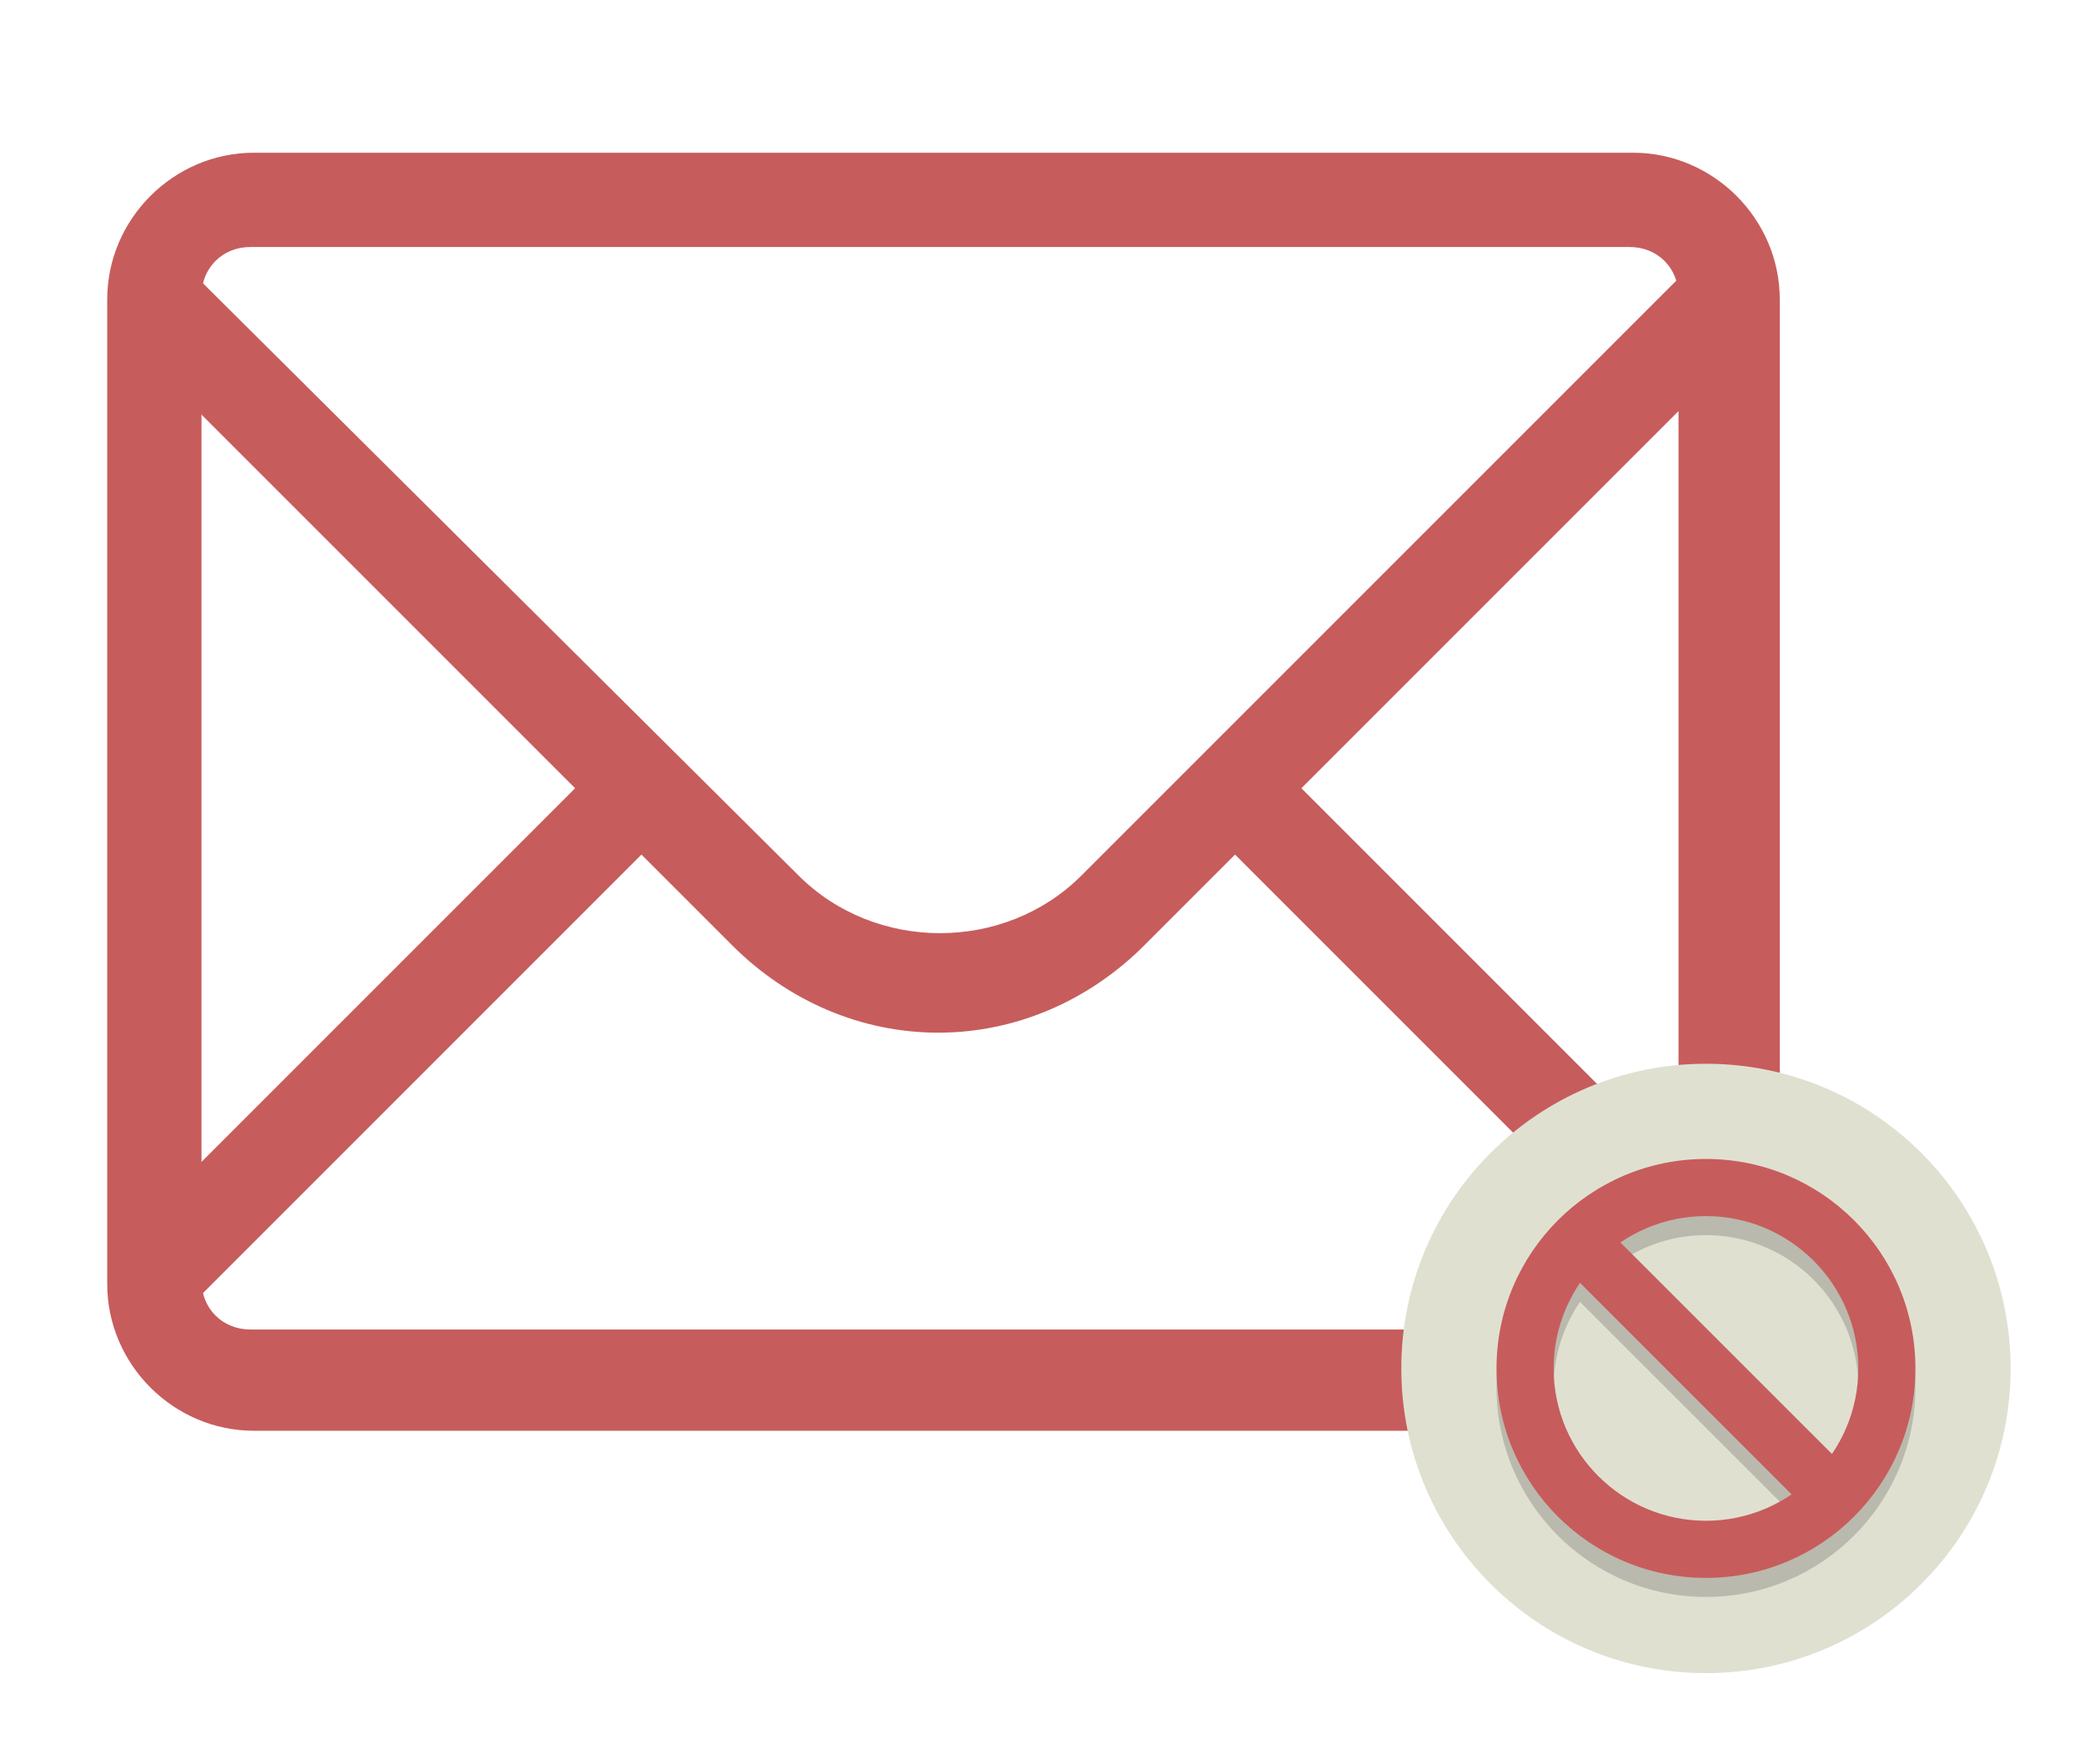
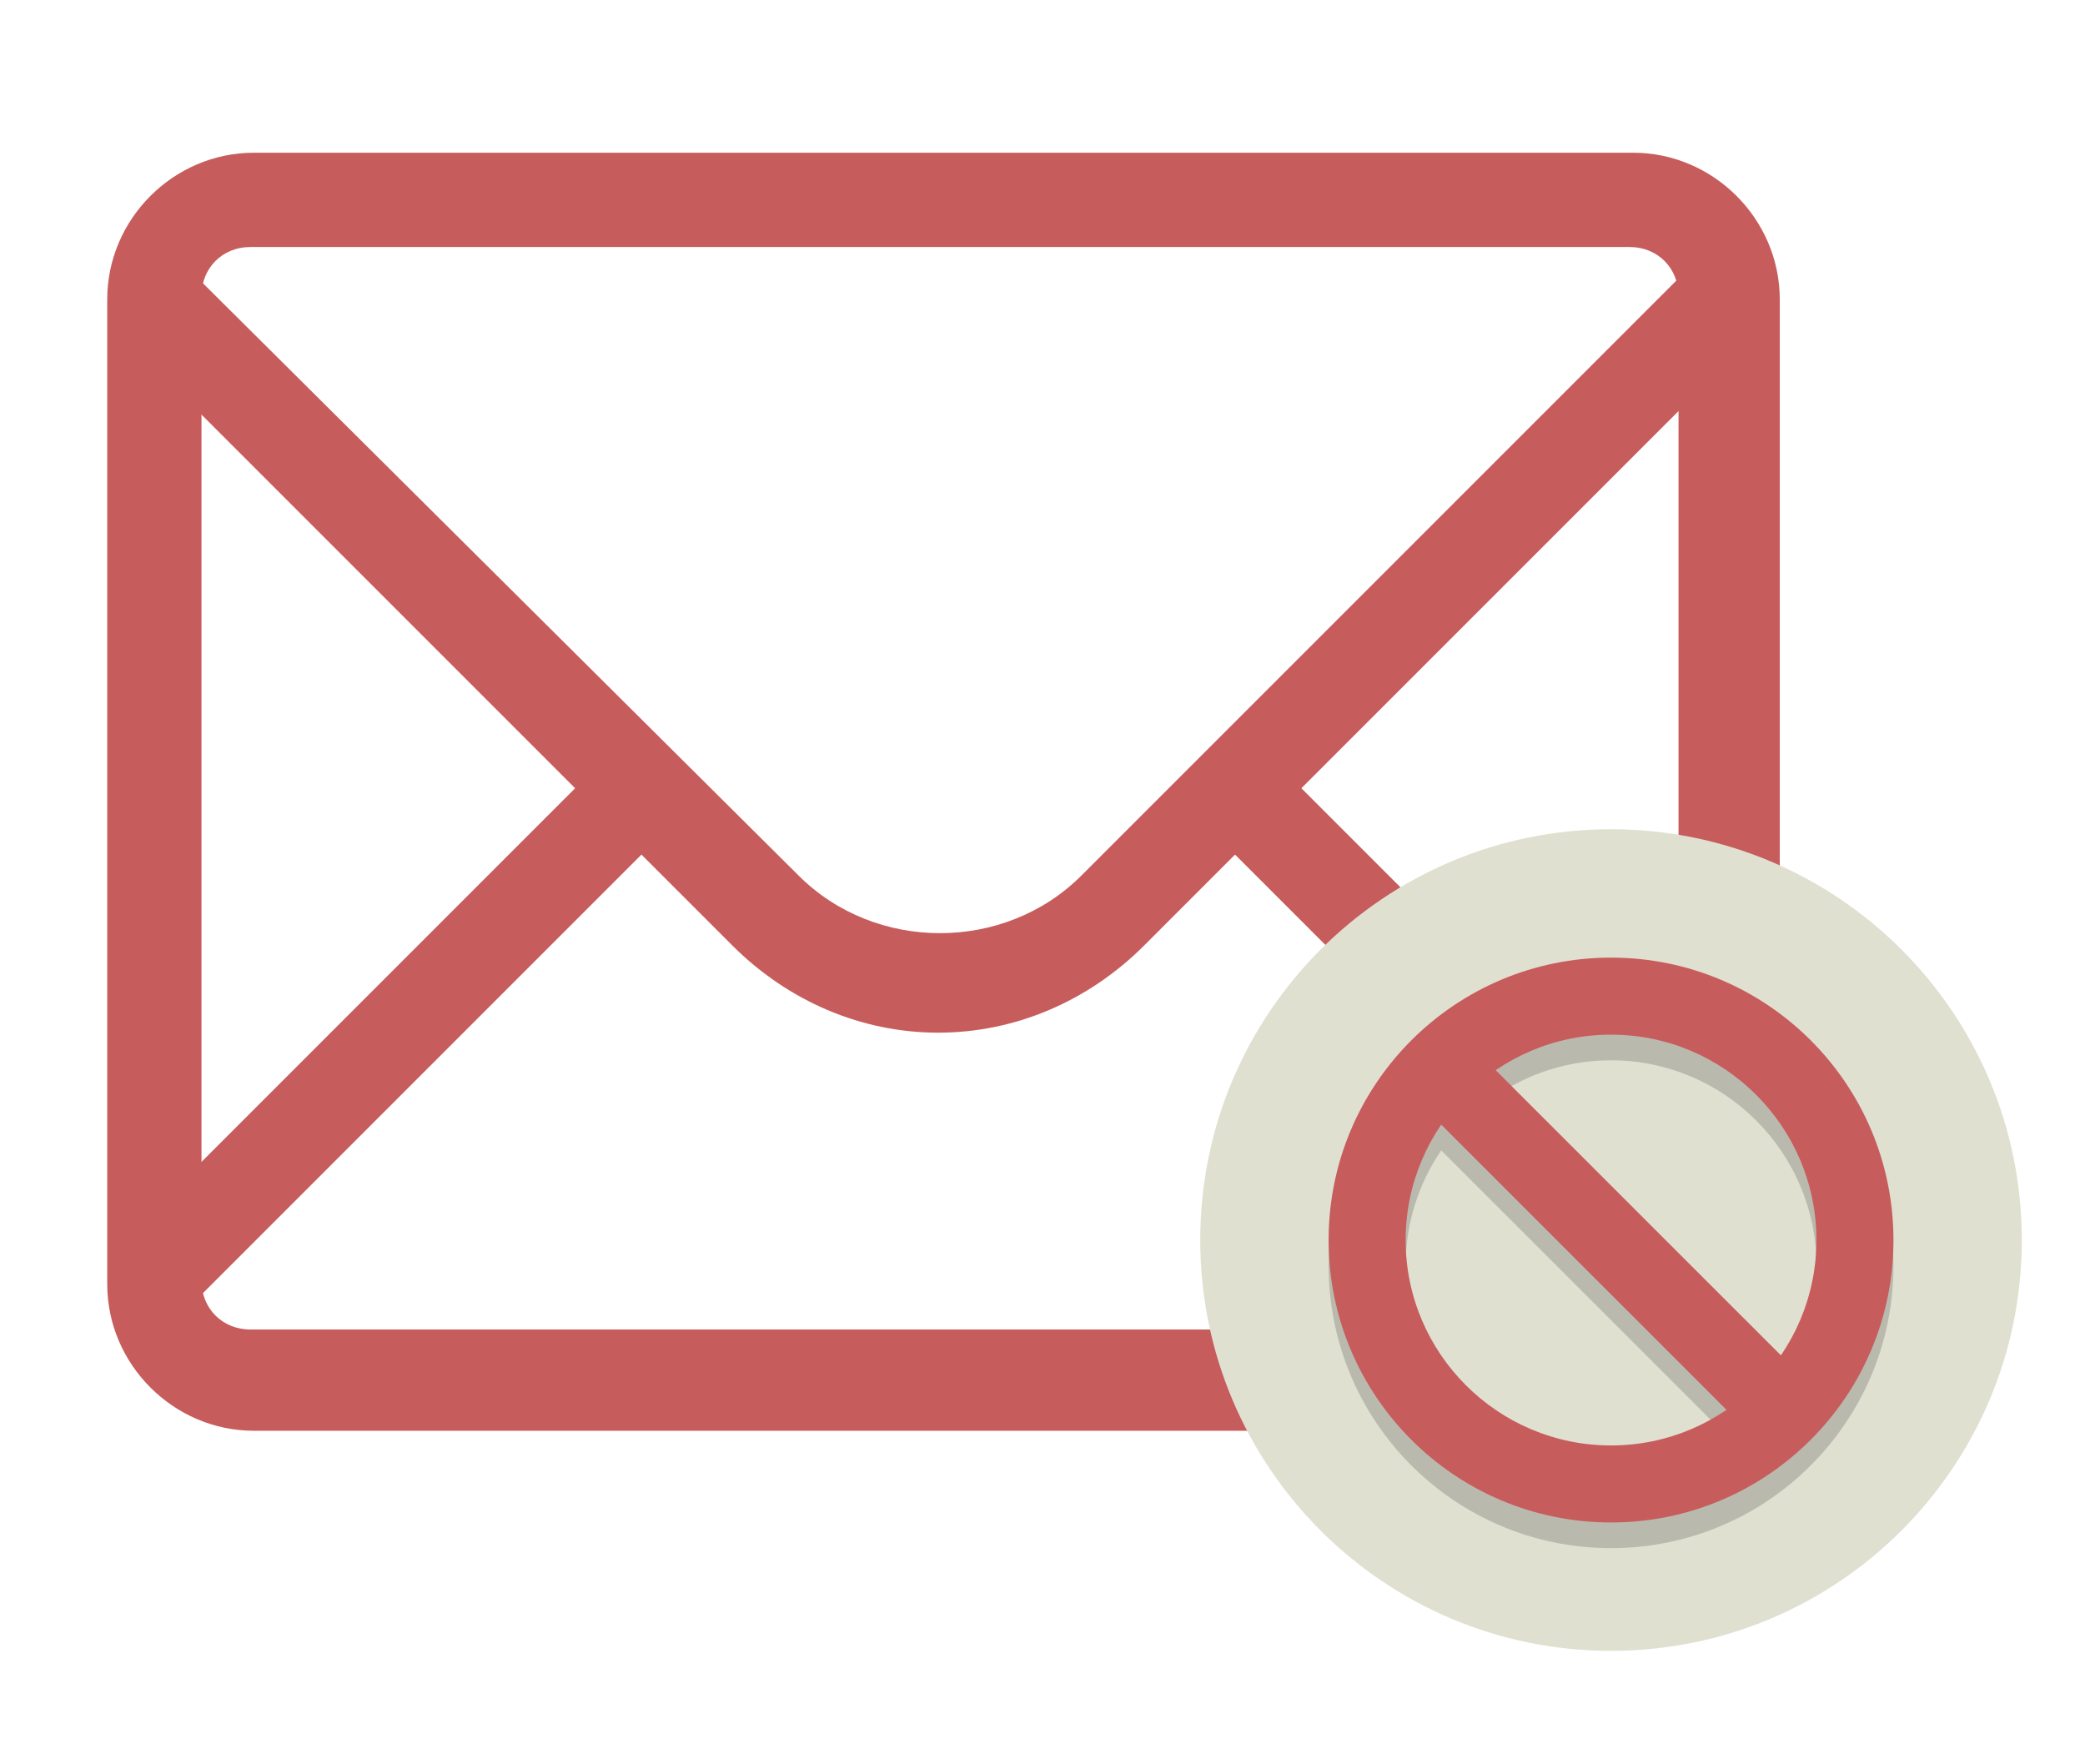
<svg xmlns="http://www.w3.org/2000/svg" version="1.1" id="Layer_1" x="0px" y="0px" width="571px" height="483px" viewBox="0 0 571 483" enable-background="new 0 0 571 483" xml:space="preserve">
  <g id="Layer_2">
</g>
  <g>
+     <g id="Icon-Envelope" transform="translate(78, 232)">
+       <path id="Fill-3" fill="#C75C5C" d="M404.627-142.365l-18.168-18.17L218.158,7.766c-21.037,21.037-56.418,21.037-77.456,0    l-168.3-167.344l-18.169,18.168L79.502-16.141L-45.766,109.127l18.168,18.17L97.671,2.028l24.862,24.863    c15.3,15.299,35.381,23.903,56.419,23.903c21.037,0,41.119-8.604,56.419-23.903l24.861-24.863l125.27,125.269l18.168-18.17    L278.402-16.141L404.627-142.365" />
+       <path id="Fill-4" fill="#C75C5C" d="M369.246,159.809H-8.472c-21.994,0-40.163-18.168-40.163-40.162v-269.662    c0-21.994,18.169-40.162,40.163-40.162h377.718c21.994,0,40.162,18.168,40.162,40.162v269.662    C409.408,141.641,391.24,159.809,369.246,159.809L369.246,159.809z M-9.428-164.359c-7.65,0-13.388,5.736-13.388,13.388v269.661    c0,7.65,5.738,13.39,13.388,13.39h377.717c7.65,0,13.389-5.736,13.389-13.39v-269.661c0-7.649-5.735-13.388-13.389-13.388H-9.428    L-9.428-164.359z" />
+     </g>
+   </g>
+   <g id="Layer_1_2_">
    <g>
-       <g id="Icon-Envelope" transform="translate(78, 232)">
-         <path id="Fill-3" fill="#C75C5C" d="M404.627-142.365l-18.168-18.17L218.158,7.766c-21.037,21.037-56.418,21.037-77.456,0     l-168.3-167.344l-18.169,18.168L79.502-16.141L-45.766,109.127l18.168,18.17L97.671,2.028l24.862,24.862     c15.3,15.299,35.381,23.904,56.419,23.904c21.037,0,41.119-8.605,56.419-23.904l24.861-24.862l125.27,125.269l18.168-18.17     L278.402-16.141L404.627-142.365" />
-         <path id="Fill-4" fill="#C75C5C" d="M369.246,159.809H-8.472c-21.994,0-40.163-18.168-40.163-40.162v-269.662     c0-21.994,18.169-40.162,40.163-40.162h377.718c21.994,0,40.162,18.168,40.162,40.162v269.662     C409.408,141.641,391.24,159.809,369.246,159.809L369.246,159.809z M-9.428-164.359c-7.65,0-13.388,5.736-13.388,13.388v269.661     c0,7.65,5.738,13.389,13.388,13.389h377.717c7.65,0,13.389-5.736,13.389-13.389v-269.661c0-7.649-5.736-13.388-13.389-13.388     H-9.428L-9.428-164.359z" />
-       </g>
+       <path fill="#E0E0D1" d="M441.2,227.084c62.133,0,112.497,50.372,112.497,112.499c0,62.136-50.364,112.5-112.497,112.5    c-62.137,0-112.503-50.364-112.503-112.5C328.699,277.459,379.063,227.084,441.2,227.084z" />
    </g>
-     <g id="Layer_1_2_">
-       <g>
-         <path fill="#E0E0D1" d="M467.199,291.305c46.082,0,83.436,37.359,83.436,83.436c0,46.084-37.354,83.438-83.436,83.438     c-46.084,0-83.438-37.354-83.438-83.438C383.762,328.666,421.115,291.305,467.199,291.305z" />
-       </g>
-       <g opacity="0.2">
-         <path fill="#231F20" d="M467.199,322.594c-31.682,0-57.363,25.686-57.363,57.361c0,31.682,25.684,57.361,57.363,57.361     c31.682,0,57.363-25.68,57.363-57.361C524.563,348.279,498.881,322.594,467.199,322.594z M508.918,379.955     c0,8.686-2.67,16.75-7.227,23.434l-57.924-57.924c6.682-4.557,14.748-7.227,23.432-7.227     C490.203,338.238,508.918,356.953,508.918,379.955z M425.48,379.955c0-8.676,2.668-16.742,7.225-23.426l57.926,57.918     c-6.688,4.559-14.754,7.227-23.432,7.227C444.195,421.674,425.48,402.959,425.48,379.955z" />
-       </g>
-       <g>
-         <path fill="#C75C5C" d="M467.199,333.023c23.004,0,41.719,18.715,41.719,41.717c0,23.004-18.715,41.719-41.719,41.719     s-41.719-18.715-41.719-41.719C425.48,351.738,444.195,333.023,467.199,333.023 M467.199,317.379     c-31.682,0-57.363,25.686-57.363,57.361c0,31.682,25.684,57.363,57.363,57.363c31.682,0,57.363-25.684,57.363-57.363     C524.563,343.064,498.881,317.379,467.199,317.379L467.199,317.379z" />
-       </g>
-       <g>
-         <rect x="459.382" y="323.128" transform="matrix(0.707 -0.7072 0.7072 0.707 -128.1422 440.1761)" fill="#C75C5C" width="15.641" height="103.243" />
-       </g>
+     <g opacity="0.2">
+       <path fill="#231F20" d="M441.2,269.271c-42.719,0-77.345,34.632-77.345,77.342c0,42.717,34.63,77.341,77.345,77.341    c42.717,0,77.344-34.626,77.344-77.341C518.544,303.903,483.917,269.271,441.2,269.271z M497.45,346.613    c0,11.71-3.6,22.584-9.744,31.596l-78.101-78.101c9.01-6.144,19.885-9.743,31.595-9.743    C472.217,290.365,497.45,315.599,497.45,346.613z M384.949,346.613c0-11.698,3.598-22.574,9.741-31.586l78.103,78.092    c-9.017,6.146-19.893,9.744-31.593,9.744C410.183,402.863,384.949,377.63,384.949,346.613z" />
    </g>
-     <g id="Layer_2_1_">
- 	</g>
+     <g>
+       <path fill="#C75C5C" d="M441.2,283.334c31.017,0,56.25,25.233,56.25,56.247c0,31.018-25.233,56.251-56.25,56.251    c-31.018,0-56.251-25.233-56.251-56.251C384.949,308.567,410.183,283.334,441.2,283.334 M441.2,262.24    c-42.719,0-77.345,34.632-77.345,77.341c0,42.718,34.63,77.344,77.345,77.344c42.717,0,77.344-34.63,77.344-77.344    C518.544,296.872,483.917,262.24,441.2,262.24L441.2,262.24z" />
+     </g>
+     <g>
+       <rect x="430.648" y="269.949" transform="matrix(-0.707 0.7072 -0.7072 -0.707 993.2501 267.6078)" fill="#C75C5C" width="21.088" height="139.203" />
+     </g>
  </g>
+   <g id="Layer_2_1_">
+ </g>
</svg>
